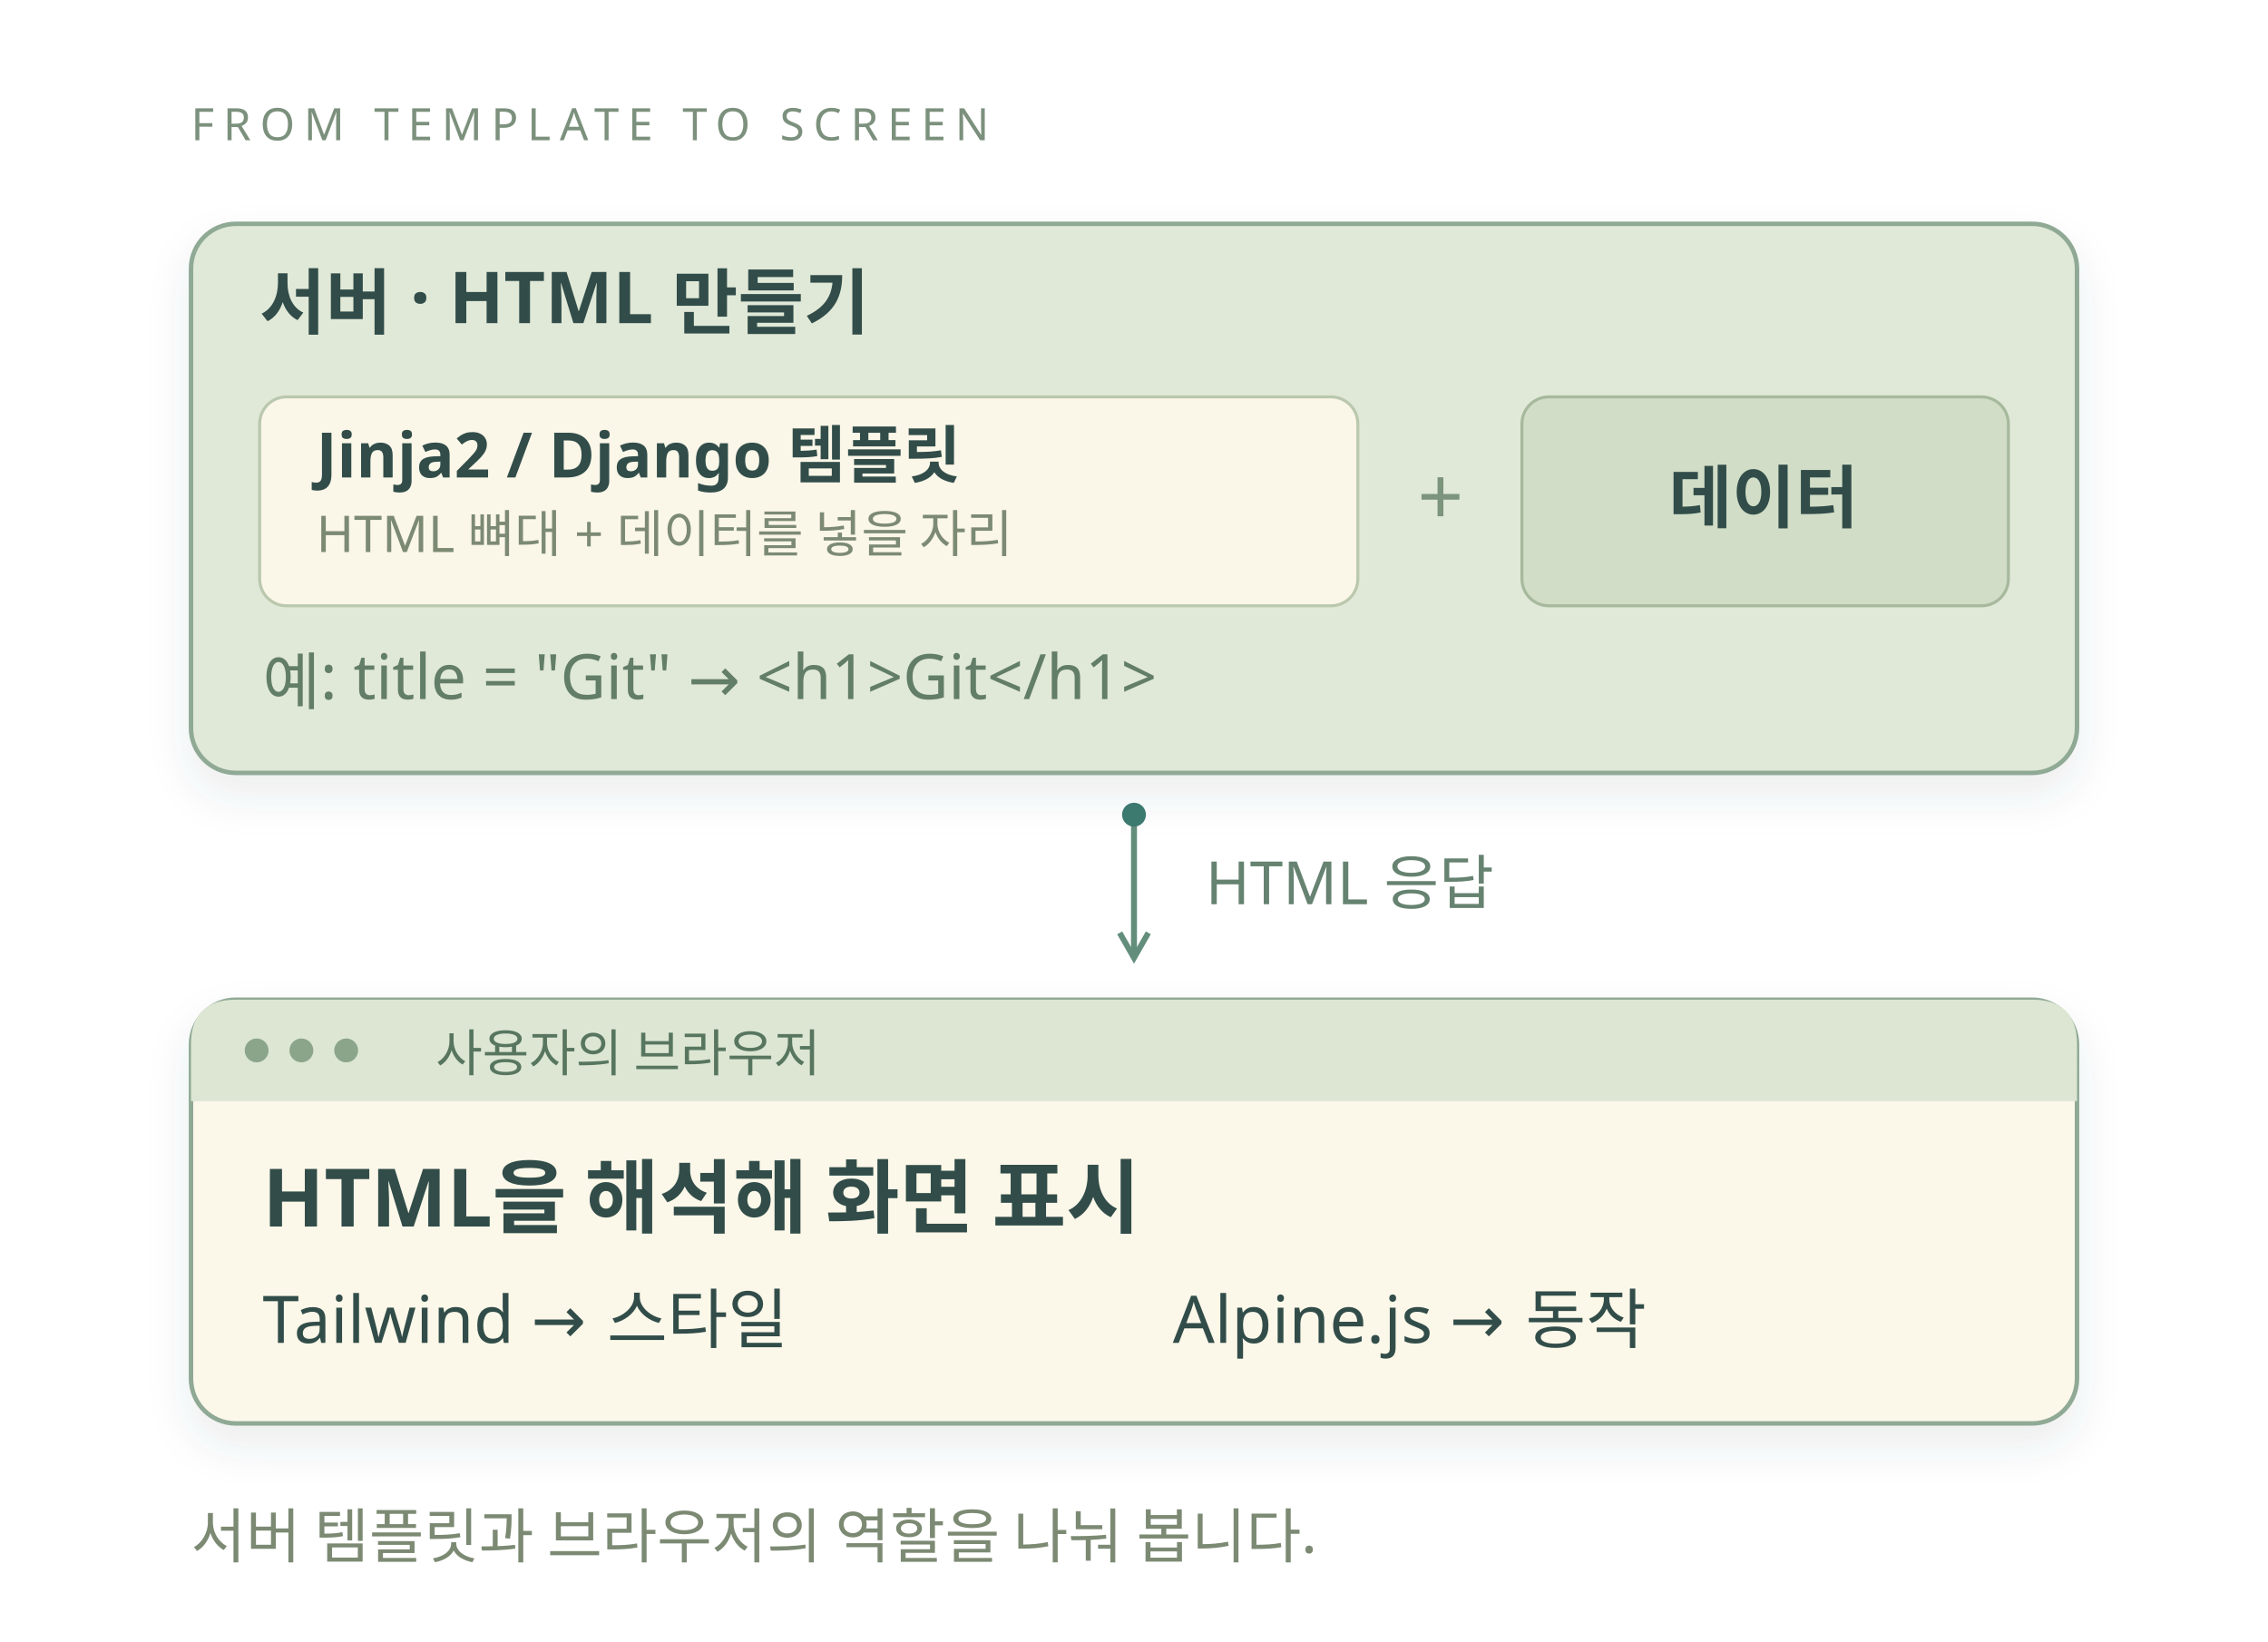
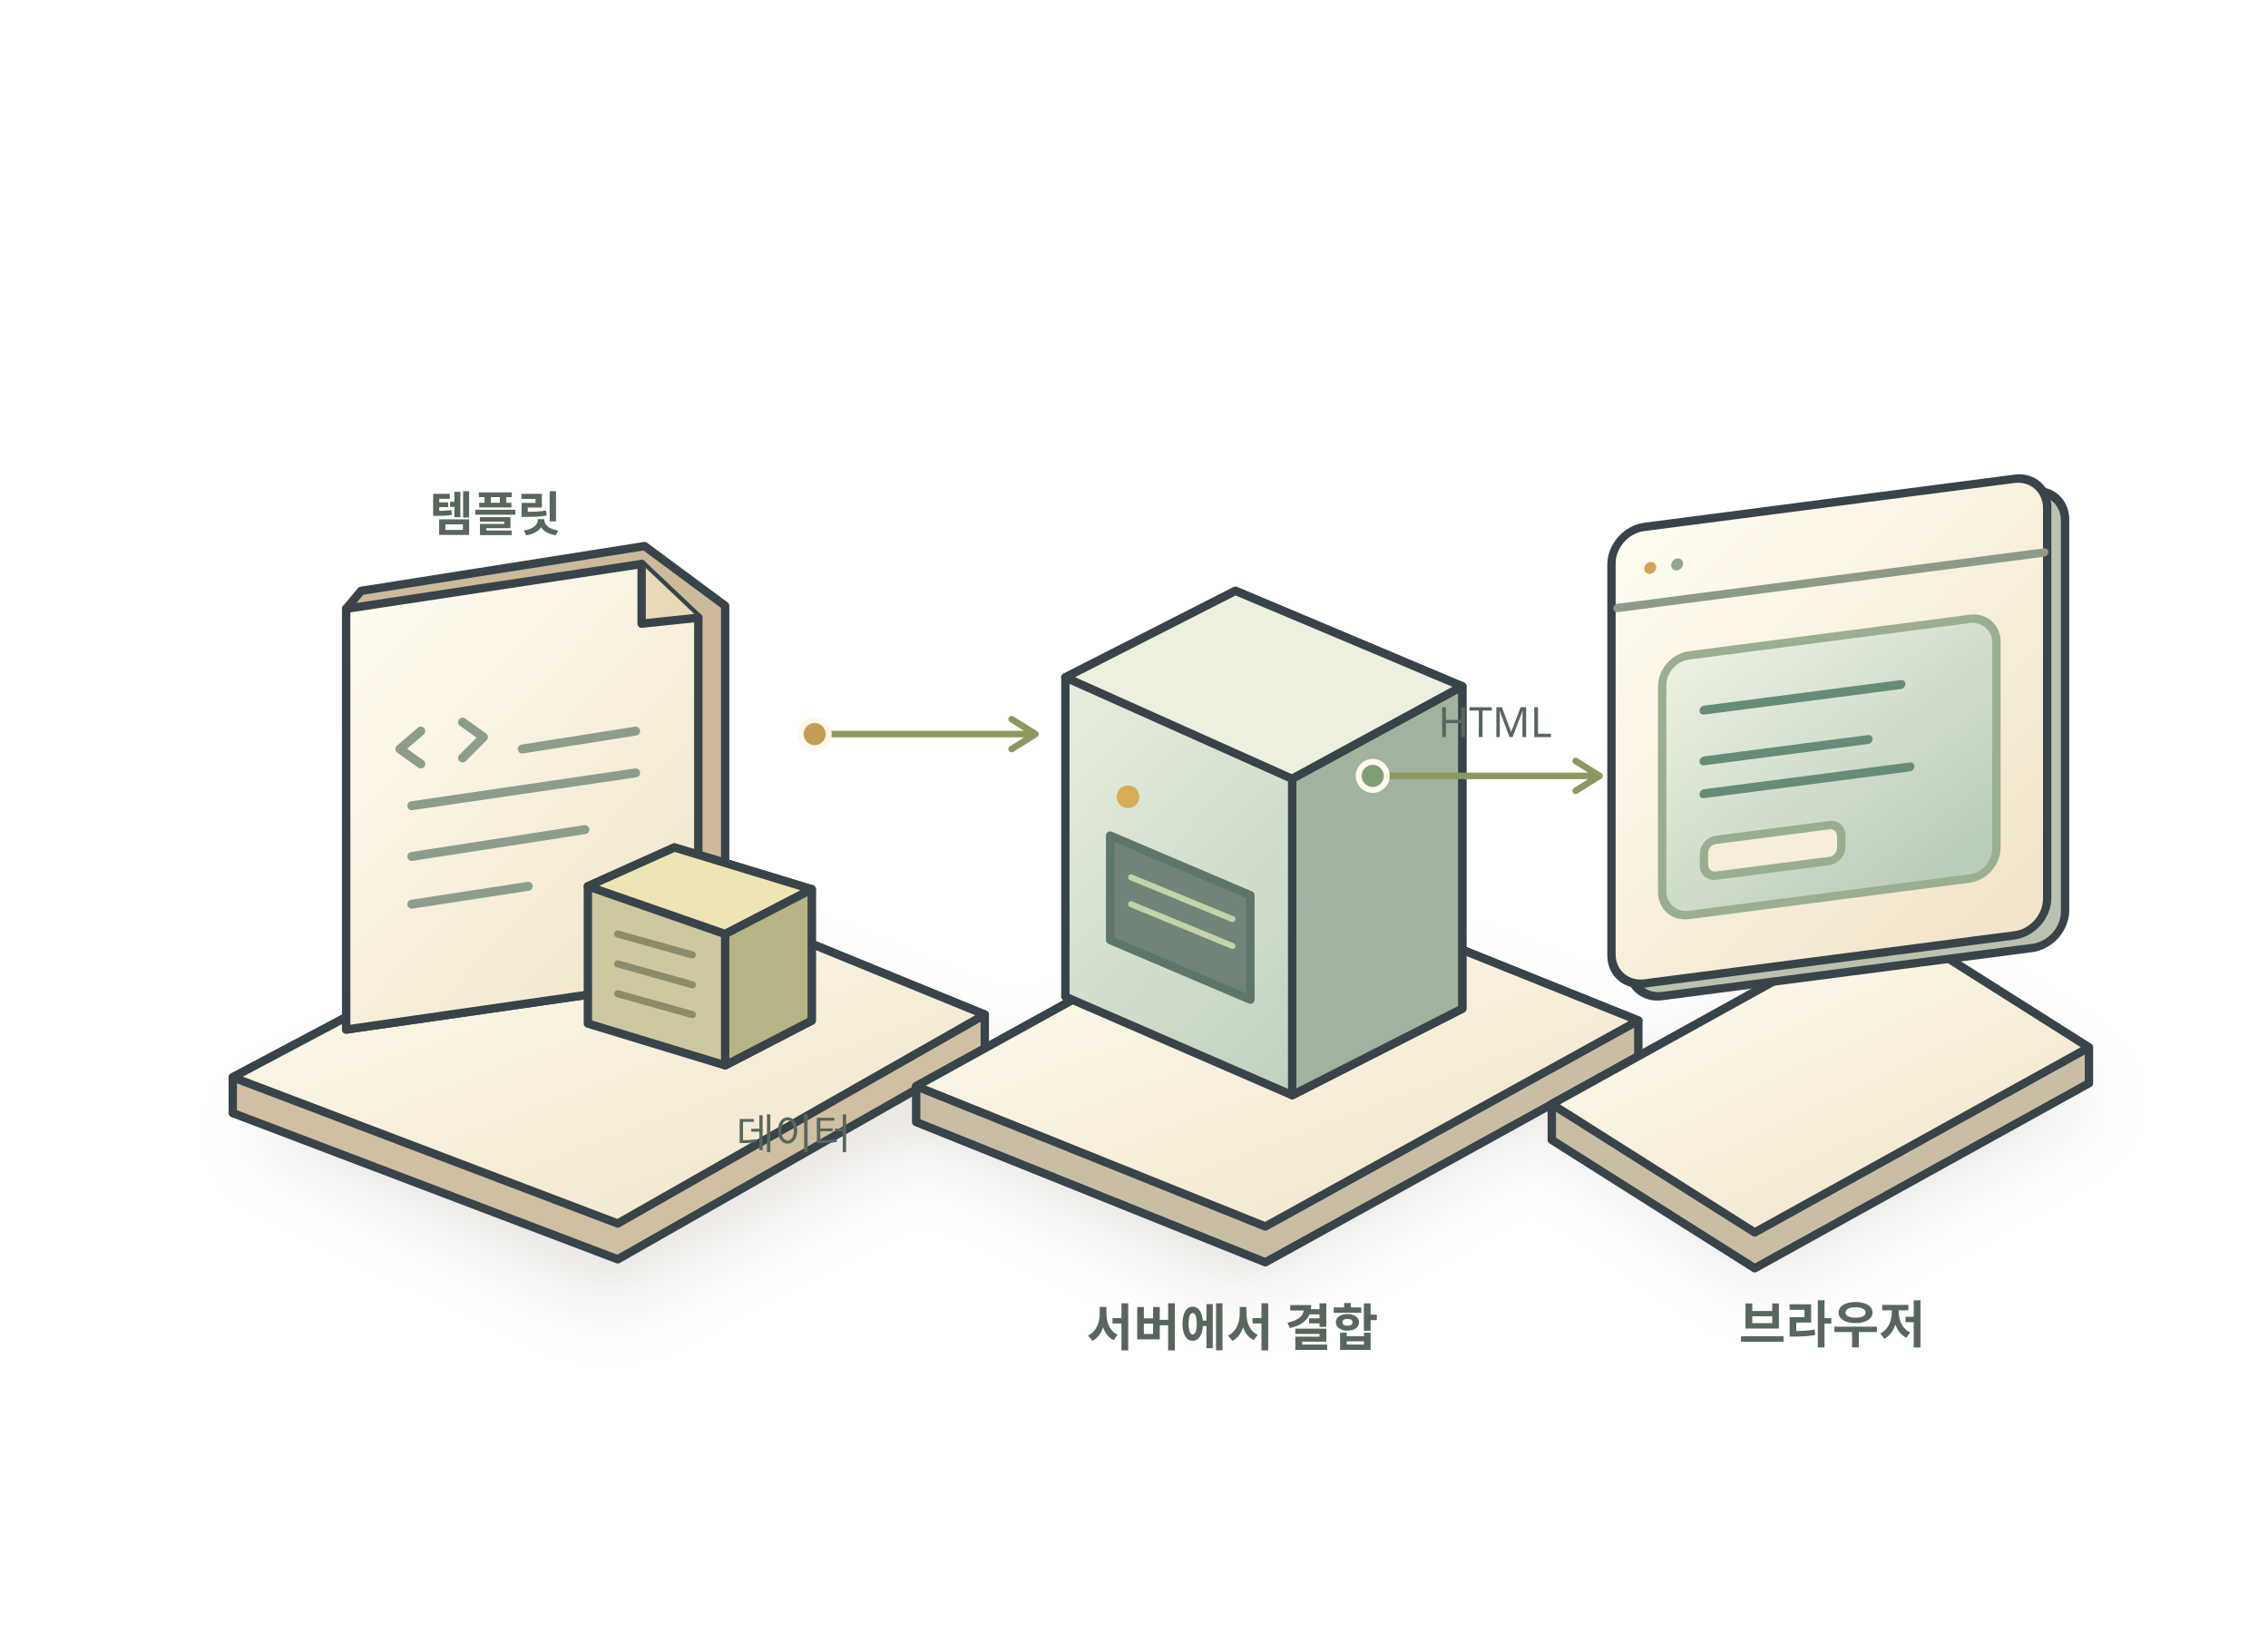
<svg xmlns="http://www.w3.org/2000/svg" viewBox="0 0 760 550" class="topic-art-svg topic-art-server-rendering" aria-hidden="true" focusable="false">
  <defs>
-     <filter id="sr-shadow" x="-20%" y="-20%" width="140%" height="160%">
-       <feDropShadow dx="0" dy="7" stdDeviation="7" flood-color="#344e48" flood-opacity=".1" />
+     <linearGradient id="sr-mica" x2=".8" y2="1">
+       <stop stop-color="#eef2e3" />
+       <stop offset="1" stop-color="#bacdb8" />
+     </linearGradient>
+     <linearGradient id="sr-paper" x2=".8" y2="1">
+       <stop stop-color="#fffdf3" />
+       <stop offset="1" stop-color="#f2e5cb" />
+     </linearGradient>
+     <filter id="sr-soft" x="-.3" y="-.6" width="1.6" height="2.2">
+       <feGaussianBlur stdDeviation="11" />
    </filter>
-     <marker id="sr-arrow" viewBox="0 0 10 10" refX="8" refY="5" markerWidth="6" markerHeight="6" orient="auto">
-       <path d="M1 1 8 5 1 9" fill="none" stroke="#638e7c" stroke-width="1.6" />
-     </marker>
  </defs>
-   <style>@keyframes sr-delivery{0%,12%{transform:translateY(0);opacity:0}28%{opacity:1}78%{opacity:1}92%,100%{transform:translateY(47px);opacity:0}}.sr-delivery{animation:sr-delivery 5s ease-in-out infinite}</style>
-   <g font-family="Pretendard Variable, Pretendard, sans-serif" fill="#314d49">
-     <text x="64" y="47" font-size="15" letter-spacing="3" fill="#7c917d">FROM TEMPLATE TO SCREEN</text>
-     <g filter="url(#sr-shadow)">
-       <rect x="64" y="75" width="632" height="184" rx="15" fill="#e0e8d7" stroke="#8fa995" stroke-width="1.5" />
-       <text x="87" y="110" font-size="24" font-weight="700">서버 · HTML 만들기</text>
-       <rect x="87" y="133" width="368" height="70" rx="9" fill="#faf6e8" stroke="#bac8ae" />
-       <text x="106" y="160" font-size="21" font-weight="650">Jinja2 / Django 템플릿</text>
-       <text x="106" y="185" font-size="17" fill="#7c8a73">HTML 뼈대 + 데이터를 넣을 자리</text>
-       <text x="475" y="176" font-size="27" fill="#7b947c">+</text>
-       <rect x="510" y="133" width="163" height="70" rx="9" fill="#d1ddc7" stroke="#a7b99d" />
-       <text x="591" y="175" text-anchor="middle" font-size="23" font-weight="650">데이터</text>
-       <text x="88" y="236" font-size="21" fill="#627d67">예: title = "Git" → &lt;h1&gt;Git&lt;/h1&gt;</text>
+   <style>
+     @keyframes sr-pass { 0%,10% { translate:0; opacity:0 } 22%,62% { opacity:1 } 74%,100% { translate:72px 0; opacity:0 } }
+     .sr-delivery { animation:sr-pass 4.7s ease-in-out infinite }
+     .sr-input { animation:sr-pass 4.7s ease-in-out -2.3s infinite }
+     @media (prefers-reduced-motion:reduce) { .sr-delivery,.sr-input { animation:none; opacity:0 } }
+   </style>
+   <g stroke="#38434a" stroke-width="2.8" stroke-linejoin="round" stroke-linecap="round">
+     <path d="M84 379l136-70 127 53-143 75zM306 381l127-71 119 46-135 78zM518 378l107-59 76 50-110 61z" fill="#7b6c56" opacity=".17" stroke="none" filter="url(#sr-soft)" />
+     <path d="M78 361l132-70 120 49v12l-123 70-129-49z" fill="#d0bfa1" />
+     <path d="M78 361l132-70 120 49-123 70z" fill="url(#sr-paper)" />
+     <path d="M307 364l125-69 117 47v12l-125 69-117-47z" fill="#c9bea4" />
+     <path d="M307 364l125-69 117 47-125 69z" fill="url(#sr-paper)" />
+     <path d="M520 370l112-62 68 43v12l-112 62-68-43z" fill="#c9bea4" />
+     <path d="M520 370l112-62 68 43-112 62z" fill="url(#sr-paper)" />
+     <path d="M116 204l5-6 95-15 27 20v118l-9 7-118 17z" fill="#ccba9a" />
+     <path d="M116 204l99-15 19 18v121l-118 17z" fill="url(#sr-paper)" />
+     <path d="M215 189v20l19-2" fill="#eadab7" />
+     <path d="M141 245l-7 6 7 5m14-14 7 5-7 7m20-3 38-6m-75 25 75-11m-75 28 58-9m-58 25 39-6" fill="none" stroke="#8c9d8b" stroke-width="3" />
+     <g transform="translate(197 300)">
+       <path d="M0-3l29-13 46 14v44L46 57 0 43Z" fill="#cdc89f" />
+       <path d="M0-3l29-13 46 14-29 15z" fill="#eee5b5" />
+       <path d="M46 13L75-2v44L46 57z" fill="#b6b485" />
+       <path d="M10 13l25 7m-25 3 25 7m-25 3 25 7" stroke="#8c8c69" stroke-width="2.4" />
    </g>
-     <path d="M380 270V321" fill="none" stroke="#638e7c" stroke-width="2" marker-end="url(#sr-arrow)" />
-     <circle cx="380" cy="273" r="4" class="art-motion sr-delivery" fill="#3c796f" />
-     <text x="404" y="303" font-size="20" fill="#668270">HTML 응답</text>
-     <g filter="url(#sr-shadow)">
-       <rect x="64" y="335" width="632" height="142" rx="15" fill="#fbf7e9" stroke="#8fa995" stroke-width="1.5" />
-       <path d="M79 335H681Q696 335 696 350V369H64V350Q64 335 79 335Z" fill="#dce6d3" />
-       <g fill="#8ba58b">
-         <circle cx="86" cy="352" r="4" />
-         <circle cx="101" cy="352" r="4" />
-         <circle cx="116" cy="352" r="4" />
-       </g>
-       <text x="146" y="359" font-size="17" fill="#58765e">사용자의 브라우저</text>
-       <text x="88" y="411" font-size="27" font-weight="700">HTML을 해석해 화면 표시</text>
-       <text x="88" y="450" font-size="22">Tailwind → 스타일</text>
-       <text x="393" y="450" font-size="22">Alpine.js → 동작</text>
+     <g transform="translate(357 203)">
+       <path d="M0 24l57-29 76 32v108l-57 29L0 131z" fill="url(#sr-mica)" />
+       <path d="M0 24l57-29 76 32-57 31z" fill="#ecf0df" />
+       <path d="M76 58l57-31v108l-57 29z" fill="#a1b39e" />
+       <path d="M15 77l47 20v35l-47-20z" fill="#708577" stroke="#5e756a" />
+       <path d="m22 91 34 14m-34-5 34 14" stroke="#c3d3aa" stroke-width="2" />
+       <circle cx="21" cy="64" r="3.8" fill="#d5ad54" stroke="none" />
    </g>
-     <text x="64" y="522" font-size="20" fill="#7c8a73">서버 템플릿과 브라우저의 역할을 나눠 봅니다.</text>
+     <g transform="translate(540 178) matrix(1 -.13 0 1 0 0)">
+       <rect x="6" y="5" width="146" height="153" rx="11" fill="#bac1ae" />
+       <rect width="146" height="153" rx="11" fill="url(#sr-paper)" />
+       <path d="M2 26h143" stroke="#8d9a88" />
+       <circle cx="13" cy="14" r="2" fill="#d2a556" stroke="none" />
+       <circle cx="22" cy="14" r="2" fill="#91a68d" stroke="none" />
+       <rect x="17" y="45" width="112" height="87" rx="9" fill="url(#sr-mica)" stroke="#9aae91" />
+       <path d="M31 64h66m-66 17h55m-55 11h69" stroke="#668c77" stroke-width="3" />
+       <rect x="31" y="108" width="46" height="12" rx="4" fill="#f6edda" stroke="#99ae91" />
+     </g>
+     <path d="M271 246h76m-8-5 8 5-8 5" fill="none" stroke="#8b985f" stroke-width="2.2" />
+     <path d="M457 260h79m-8-5 8 5-8 5" fill="none" stroke="#8b985f" stroke-width="2.2" />
+     <circle class="art-motion sr-input" cx="273" cy="246" r="4.7" fill="#c59b58" stroke="#fef8ed" stroke-width="2" />
+     <circle class="art-motion sr-delivery" cx="460" cy="260" r="4.7" fill="#7f9e75" stroke="#fef8ed" stroke-width="2" />
+   </g>
+   <g fill="#58675d" font-family="Pretendard, Malgun Gothic, sans-serif" text-anchor="middle">
+     <text x="166" y="178" font-size="16" font-weight="650">템플릿</text>
+     <text x="266" y="385" font-size="14">데이터</text>
+     <text x="413" y="451" font-size="17" font-weight="650">서버에서 결합</text>
+     <text x="501" y="247" font-size="14">HTML</text>
+     <text x="614" y="450" font-size="17" font-weight="650">브라우저</text>
  </g>
</svg>
